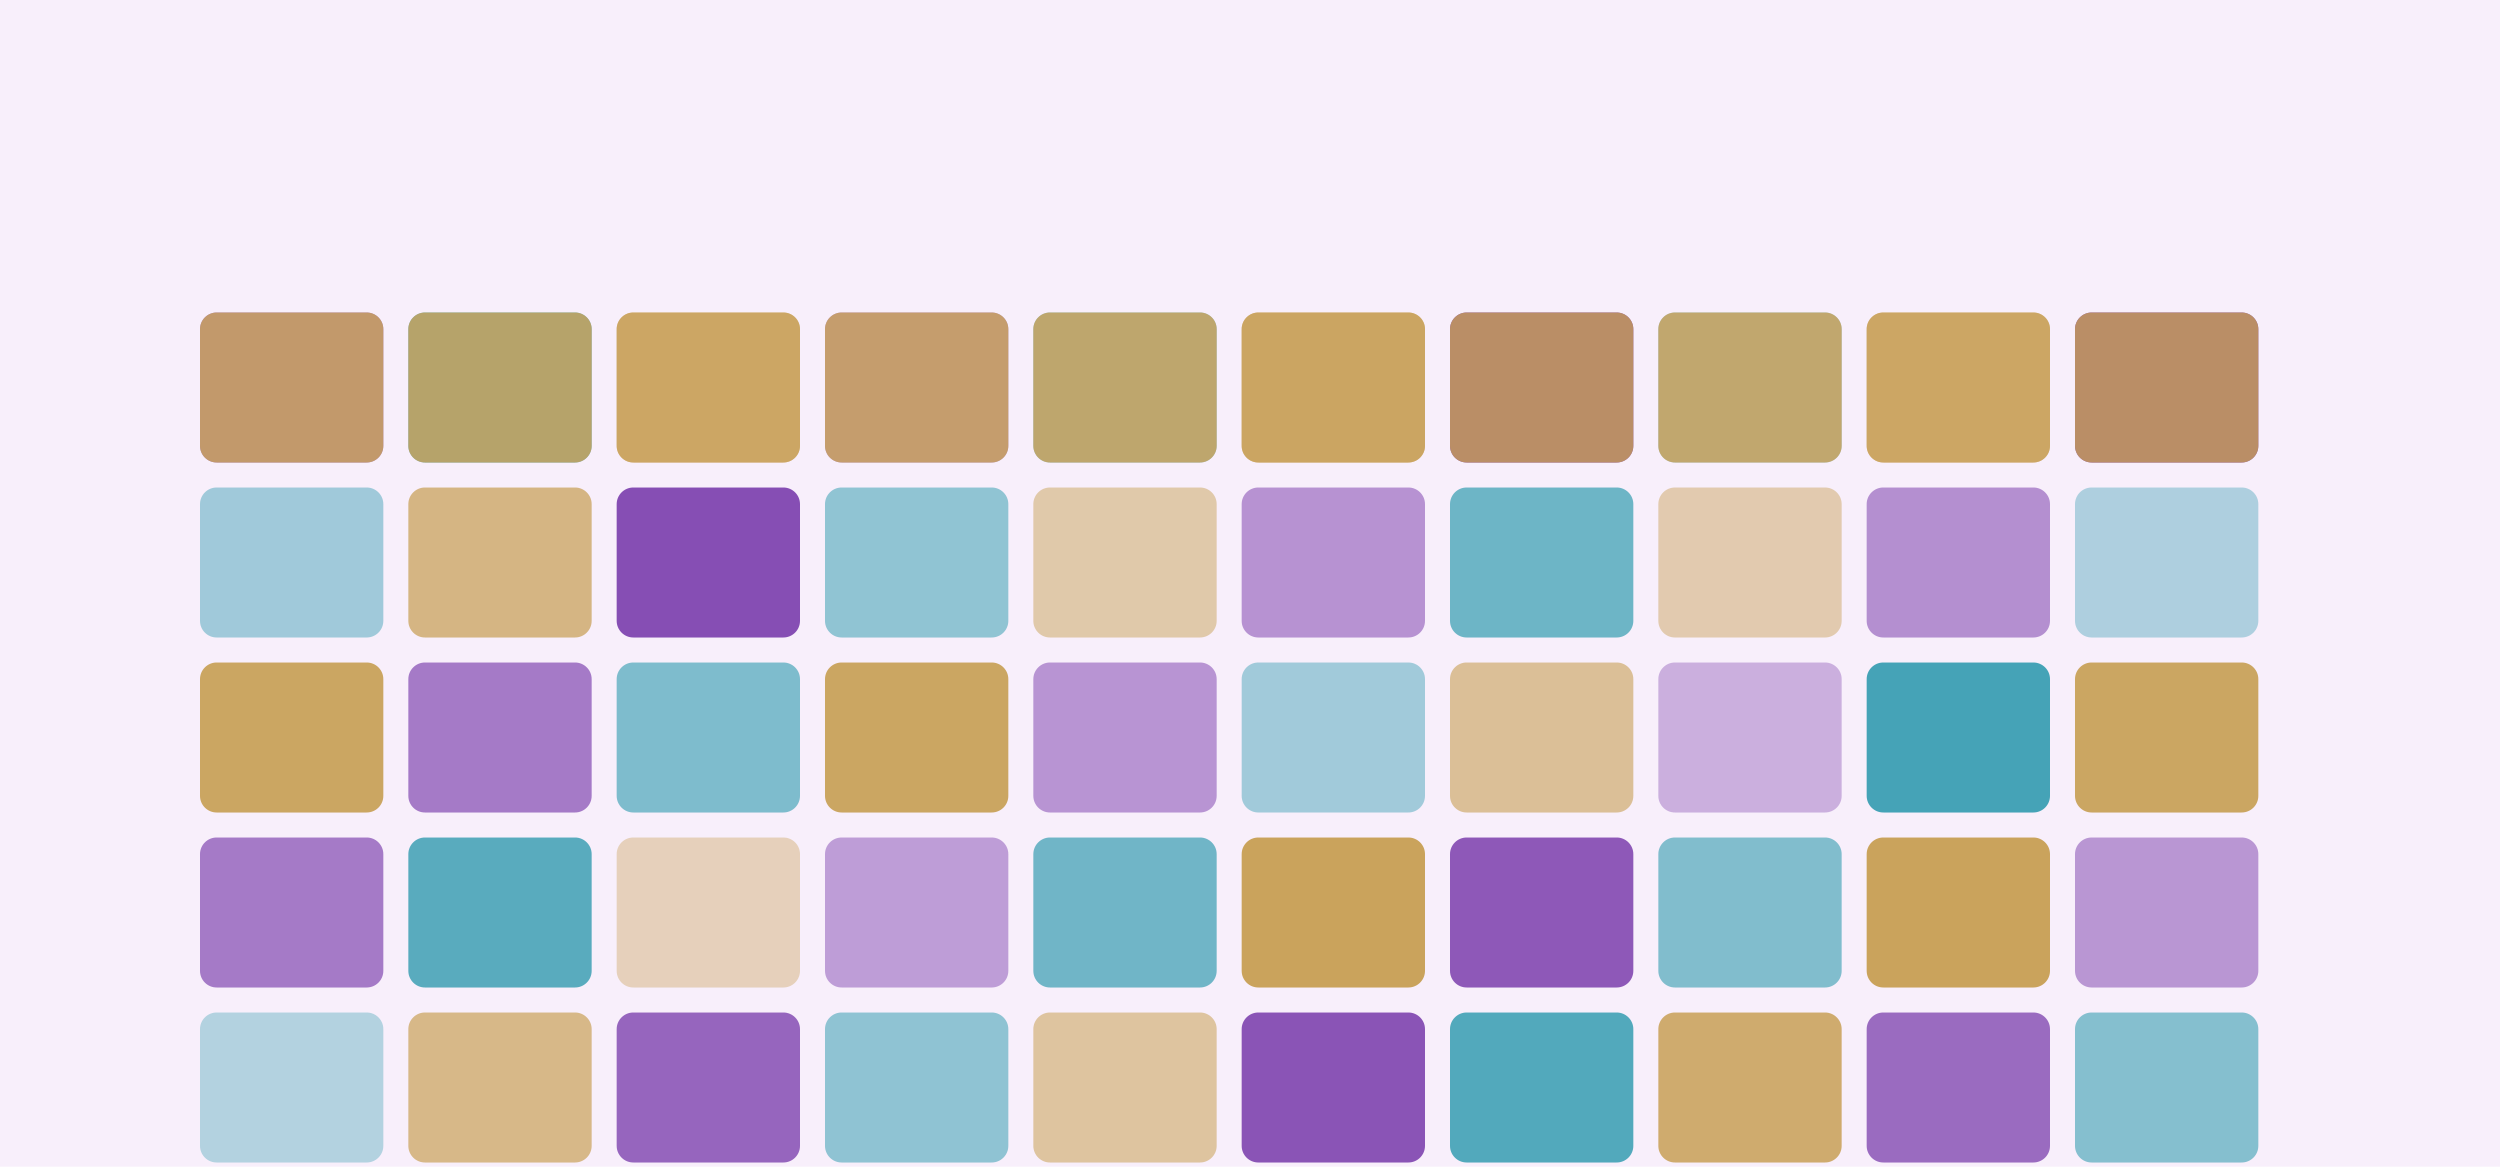
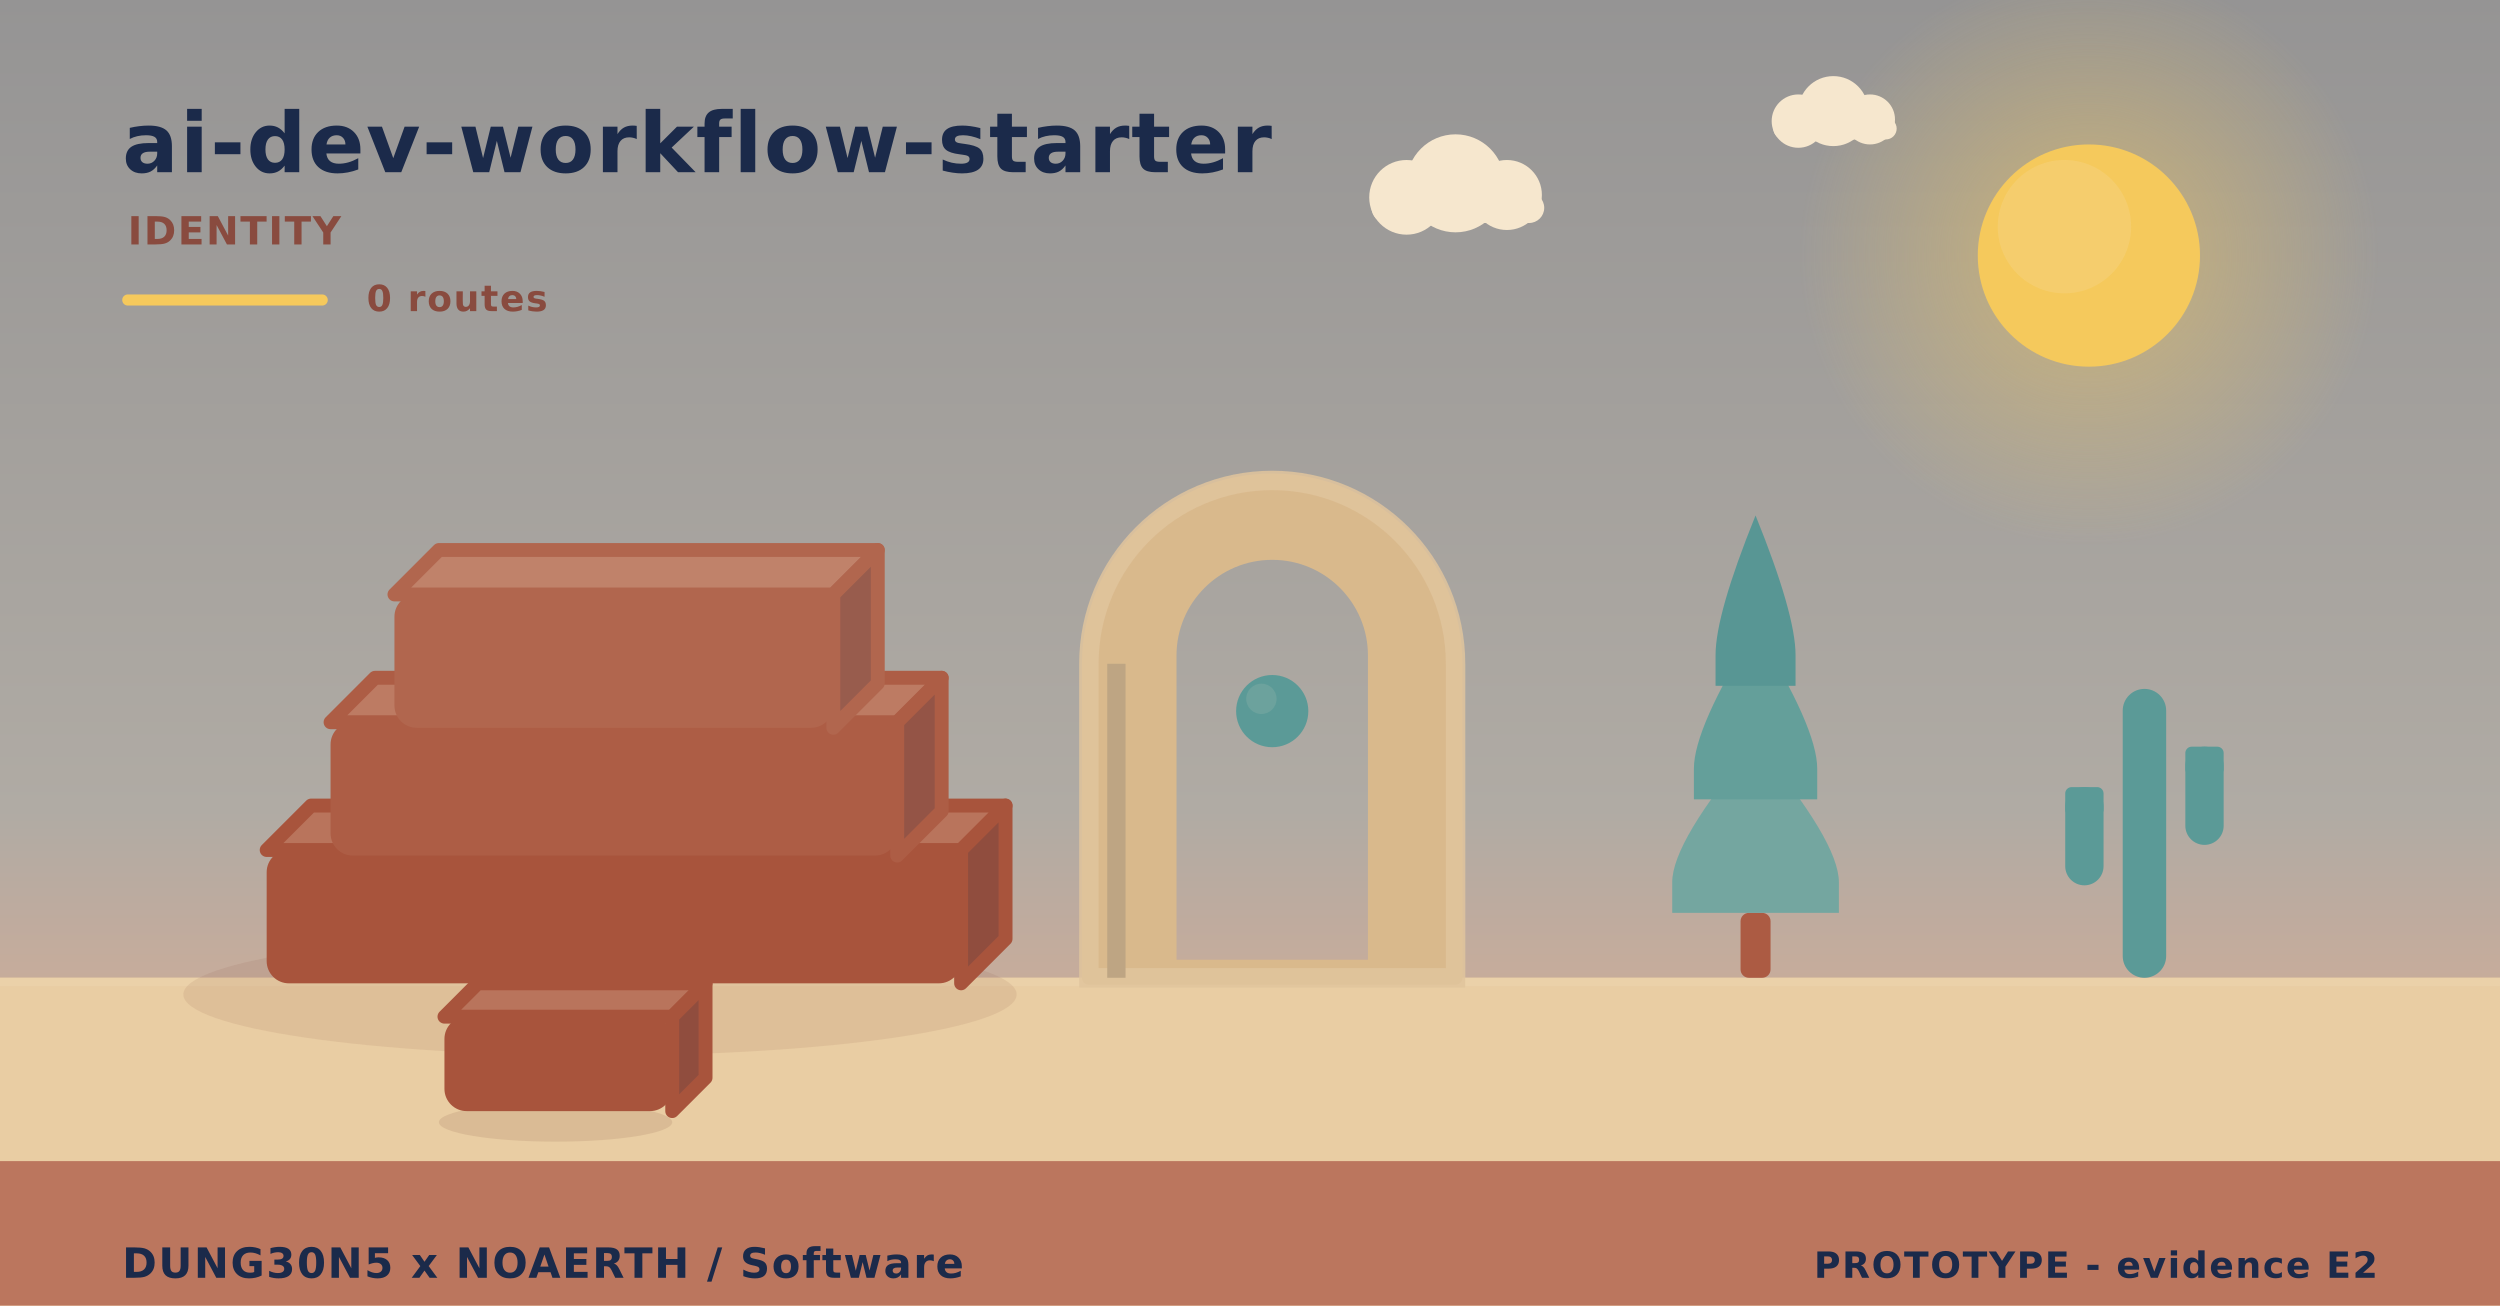
- <svg xmlns="http://www.w3.org/2000/svg" viewBox="0 0 1200 560" width="1200" height="560" role="img" aria-label="ai-dev-workflow-starter hero">
-   <rect width="1200" height="560" fill="#f8effb" />
-   <defs>
-     <linearGradient id="gh" x1="0" y1="0" x2="1" y2="1">
-       <stop offset="0%" stop-color="#7a3dac" />
-       <stop offset="100%" stop-color="#389eb2" />
-     </linearGradient>
-   </defs>
-   <rect x="96.00" y="150.00" width="88.00" height="72.00" rx="8.00" fill="#7a3dac" opacity="0.59" />
-   <rect x="196.00" y="150.00" width="88.00" height="72.00" rx="8.00" fill="#389eb2" opacity="0.69" />
-   <rect x="296.00" y="150.00" width="88.00" height="72.00" rx="8.00" fill="#c79e52" opacity="0.49" />
-   <rect x="396.00" y="150.00" width="88.00" height="72.00" rx="8.00" fill="#7a3dac" opacity="0.47" />
-   <rect x="496.00" y="150.00" width="88.00" height="72.00" rx="8.00" fill="#389eb2" opacity="0.49" />
-   <rect x="596.00" y="150.00" width="88.00" height="72.00" rx="8.00" fill="#c79e52" opacity="0.55" />
-   <rect x="696.00" y="150.00" width="88.00" height="72.00" rx="8.00" fill="#7a3dac" opacity="0.90" />
-   <rect x="796.00" y="150.00" width="88.00" height="72.00" rx="8.00" fill="#389eb2" opacity="0.41" />
-   <rect x="896.00" y="150.00" width="88.00" height="72.00" rx="8.00" fill="#c79e52" opacity="0.49" />
-   <rect x="996.00" y="150.00" width="88.00" height="72.00" rx="8.00" fill="#7a3dac" opacity="0.90" />
-   <rect x="96.00" y="234.00" width="88.00" height="72.00" rx="8.00" fill="#389eb2" opacity="0.46" />
-   <rect x="196.00" y="234.00" width="88.00" height="72.00" rx="8.00" fill="#c79e52" opacity="0.71" />
-   <rect x="296.00" y="234.00" width="88.00" height="72.00" rx="8.00" fill="#7a3dac" opacity="0.90" />
-   <rect x="396.00" y="234.00" width="88.00" height="72.00" rx="8.00" fill="#389eb2" opacity="0.54" />
-   <rect x="496.00" y="234.00" width="88.00" height="72.00" rx="8.00" fill="#c79e52" opacity="0.48" />
-   <rect x="596.00" y="234.00" width="88.00" height="72.00" rx="8.00" fill="#7a3dac" opacity="0.52" />
-   <rect x="696.00" y="234.00" width="88.00" height="72.00" rx="8.00" fill="#389eb2" opacity="0.72" />
-   <rect x="796.00" y="234.00" width="88.00" height="72.00" rx="8.00" fill="#c79e52" opacity="0.45" />
-   <rect x="896.00" y="234.00" width="88.00" height="72.00" rx="8.00" fill="#7a3dac" opacity="0.54" />
-   <rect x="996.00" y="234.00" width="88.00" height="72.00" rx="8.00" fill="#389eb2" opacity="0.39" />
-   <rect x="96.00" y="318.00" width="88.00" height="72.00" rx="8.00" fill="#c79e52" opacity="0.91" />
-   <rect x="196.00" y="318.00" width="88.00" height="72.00" rx="8.00" fill="#7a3dac" opacity="0.66" />
-   <rect x="296.00" y="318.00" width="88.00" height="72.00" rx="8.00" fill="#389eb2" opacity="0.63" />
-   <rect x="396.00" y="318.00" width="88.00" height="72.00" rx="8.00" fill="#c79e52" opacity="0.91" />
-   <rect x="496.00" y="318.00" width="88.00" height="72.00" rx="8.00" fill="#7a3dac" opacity="0.51" />
-   <rect x="596.00" y="318.00" width="88.00" height="72.00" rx="8.00" fill="#389eb2" opacity="0.45" />
-   <rect x="696.00" y="318.00" width="88.00" height="72.00" rx="8.00" fill="#c79e52" opacity="0.59" />
-   <rect x="796.00" y="318.00" width="88.00" height="72.00" rx="8.00" fill="#7a3dac" opacity="0.36" />
-   <rect x="896.00" y="318.00" width="88.00" height="72.00" rx="8.00" fill="#389eb2" opacity="0.93" />
-   <rect x="996.00" y="318.00" width="88.00" height="72.00" rx="8.00" fill="#c79e52" opacity="0.91" />
-   <rect x="96.00" y="402.00" width="88.00" height="72.00" rx="8.00" fill="#7a3dac" opacity="0.66" />
-   <rect x="196.00" y="402.00" width="88.00" height="72.00" rx="8.00" fill="#389eb2" opacity="0.83" />
-   <rect x="296.00" y="402.00" width="88.00" height="72.00" rx="8.00" fill="#c79e52" opacity="0.38" />
-   <rect x="396.00" y="402.00" width="88.00" height="72.00" rx="8.00" fill="#7a3dac" opacity="0.46" />
-   <rect x="496.00" y="402.00" width="88.00" height="72.00" rx="8.00" fill="#389eb2" opacity="0.71" />
-   <rect x="596.00" y="402.00" width="88.00" height="72.00" rx="8.00" fill="#c79e52" opacity="0.94" />
-   <rect x="696.00" y="402.00" width="88.00" height="72.00" rx="8.00" fill="#7a3dac" opacity="0.84" />
-   <rect x="796.00" y="402.00" width="88.00" height="72.00" rx="8.00" fill="#389eb2" opacity="0.62" />
-   <rect x="896.00" y="402.00" width="88.00" height="72.00" rx="8.00" fill="#c79e52" opacity="0.94" />
-   <rect x="996.00" y="402.00" width="88.00" height="72.00" rx="8.00" fill="#7a3dac" opacity="0.50" />
-   <rect x="96.00" y="486.00" width="88.00" height="72.00" rx="8.00" fill="#389eb2" opacity="0.36" />
-   <rect x="196.00" y="486.00" width="88.00" height="72.00" rx="8.00" fill="#c79e52" opacity="0.68" />
-   <rect x="296.00" y="486.00" width="88.00" height="72.00" rx="8.00" fill="#7a3dac" opacity="0.77" />
-   <rect x="396.00" y="486.00" width="88.00" height="72.00" rx="8.00" fill="#389eb2" opacity="0.55" />
-   <rect x="496.00" y="486.00" width="88.00" height="72.00" rx="8.00" fill="#c79e52" opacity="0.54" />
-   <rect x="596.00" y="486.00" width="88.00" height="72.00" rx="8.00" fill="#7a3dac" opacity="0.87" />
-   <rect x="696.00" y="486.00" width="88.00" height="72.00" rx="8.00" fill="#389eb2" opacity="0.86" />
-   <rect x="796.00" y="486.00" width="88.00" height="72.00" rx="8.00" fill="#c79e52" opacity="0.83" />
-   <rect x="896.00" y="486.00" width="88.00" height="72.00" rx="8.00" fill="#7a3dac" opacity="0.74" />
-   <rect x="996.00" y="486.00" width="88.00" height="72.00" rx="8.00" fill="#389eb2" opacity="0.60" />
+ <svg xmlns="http://www.w3.org/2000/svg" width="900" height="470" viewBox="0 0 900 470" role="img" aria-label="ai-dev-workflow-starter - identity">
+   <linearGradient id="skyh" x1="0" y1="0" x2="0" y2="1">
+     <stop offset="0" stop-color="#959494" />
+     <stop offset="0.62" stop-color="#b0aba4" />
+     <stop offset="1" stop-color="#f3ad8a" />
+   </linearGradient>
+   <rect width="900" height="470" fill="url(#skyh)" />
+   <radialGradient id="sunh">
+     <stop offset="0.35" stop-color="#f5c95c" stop-opacity="0.34" />
+     <stop offset="1" stop-color="#f5c95c" stop-opacity="0" />
+   </radialGradient>
+   <circle cx="752" cy="92" r="104" fill="url(#sunh)" />
+   <circle cx="752" cy="92" r="40" fill="#f5c95c" />
+   <circle cx="743.2" cy="81.6" r="24" fill="#f5d27e" opacity="0.5" />
  <g>
-     <rect x="96.00" y="150.00" width="88.00" height="72.00" rx="8.00" fill="#c79e52" opacity="0.80" />
-     <animate attributeName="opacity" values="0.25;1.0;0.25" dur="10.533s" begin="2.82s" repeatCount="indefinite" />
+     <circle cx="524" cy="66" r="17.64" fill="#f6e7ce" />
+     <circle cx="506.36" cy="71.04" r="13.44" fill="#f6e7ce" />
+     <circle cx="542.48" cy="70.2" r="12.6" fill="#f6e7ce" />
+     <rect x="493.76" y="69.36" width="62.16" height="10.92" rx="5.46" fill="#f6e7ce" />
+     <animateTransform attributeName="transform" type="translate" values="0 0;24 0;0 0" dur="36s" begin="0s" repeatCount="indefinite" />
  </g>
  <g>
-     <rect x="196.00" y="150.00" width="88.00" height="72.00" rx="8.00" fill="#c79e52" opacity="0.80" />
-     <animate attributeName="opacity" values="0.25;1.0;0.25" dur="10.533s" begin="3.14s" repeatCount="indefinite" />
+     <circle cx="660" cy="40" r="12.6" fill="#f6e7ce" />
+     <circle cx="647.4" cy="43.6" r="9.6" fill="#f6e7ce" />
+     <circle cx="673.2" cy="43" r="9" fill="#f6e7ce" />
+     <rect x="638.4" y="42.4" width="44.4" height="7.8" rx="3.9" fill="#f6e7ce" />
+     <animateTransform attributeName="transform" type="translate" values="0 0;-18 0;0 0" dur="46s" begin="3s" repeatCount="indefinite" />
+   </g>
+   <rect x="0" y="352" width="900" height="118" fill="#e9cda3" />
+   <rect x="0" y="352" width="900" height="3" fill="#ebd1a9" />
+   <text x="44" y="62" font-family="Verdana,DejaVu Sans,sans-serif" font-size="30" font-weight="700" letter-spacing="0.6" fill="#1b2a4a" text-anchor="start">ai-dev-workflow-starter</text>
+   <text x="46" y="88" font-family="Verdana,DejaVu Sans,sans-serif" font-size="14" font-weight="700" letter-spacing="0.6" fill="#894b3f" text-anchor="start">IDENTITY</text>
+   <rect x="44" y="106" width="74" height="4" rx="2" fill="#f5c95c" />
+   <text x="132" y="112" font-family="Verdana,DejaVu Sans,sans-serif" font-size="13" font-weight="700" letter-spacing="0.6" fill="#894b3f" text-anchor="start">0 routes</text>
+   <ellipse cx="216" cy="358" rx="150" ry="22" fill="rgba(138,90,68,0.11)" />
+   <g>
+     <path d="M96,306 L346,306 L362,290 L112,290 Z" fill="#b9745c" stroke="#a8543c" stroke-width="5" stroke-linejoin="round" />
+     <path d="M346,306 L362,290 L362,338 L346,354 Z" fill="#904d3e" stroke="#a8543c" stroke-width="5" stroke-linejoin="round" />
+     <rect x="96" y="306" width="250" height="48" rx="8" fill="#a8543c" />
+     <animateTransform attributeName="transform" type="translate" values="0 10;0 0" dur="0.9s" begin="0s" fill="freeze" />
  </g>
  <g>
-     <rect x="296.00" y="150.00" width="88.00" height="72.00" rx="8.00" fill="#c79e52" opacity="0.80" />
-     <animate attributeName="opacity" values="0.25;1.0;0.25" dur="10.533s" begin="3.46s" repeatCount="indefinite" />
+     <path d="M119,260 L323,260 L339,244 L135,244 Z" fill="#bd7b63" stroke="#ad5d45" stroke-width="5" stroke-linejoin="round" />
+     <path d="M323,260 L339,244 L339,292 L323,308 Z" fill="#945446" stroke="#ad5d45" stroke-width="5" stroke-linejoin="round" />
+     <rect x="119" y="260" width="204" height="48" rx="8" fill="#ad5d45" />
+     <animateTransform attributeName="transform" type="translate" values="0 10;0 0" dur="0.9s" begin="0.28s" fill="freeze" />
  </g>
  <g>
-     <rect x="396.00" y="150.00" width="88.00" height="72.00" rx="8.00" fill="#c79e52" opacity="0.80" />
-     <animate attributeName="opacity" values="0.25;1.0;0.25" dur="10.533s" begin="3.78s" repeatCount="indefinite" />
+     <path d="M142,214 L300,214 L316,198 L158,198 Z" fill="#c0826a" stroke="#b1664e" stroke-width="5" stroke-linejoin="round" />
+     <path d="M300,214 L316,198 L316,246 L300,262 Z" fill="#985c4d" stroke="#b1664e" stroke-width="5" stroke-linejoin="round" />
+     <rect x="142" y="214" width="158" height="48" rx="8" fill="#b1664e" />
+     <animateTransform attributeName="transform" type="translate" values="0 10;0 0" dur="0.9s" begin="0.56s" fill="freeze" />
  </g>
+   <path d="M392,352 L392,238.96 A66,66 0 0 1 524,238.96 L524,352 Z M421.04,348 L421.04,236 A36.96,36.96 0 0 1 494.96,236 L494.96,348 Z" fill="#d9b98c" fill-rule="evenodd" stroke="#d9b98c" stroke-width="5" stroke-linejoin="round" />
+   <path d="M392,352 L392,238.96 A66,66 0 0 1 524,238.96 L524,352 Z" fill="none" stroke="#e0c49c" stroke-width="7" stroke-linecap="round" opacity="0.85" />
+   <rect x="398.6" y="238.96" width="6.6" height="113.04" fill="#bea583" />
  <g>
-     <rect x="496.00" y="150.00" width="88.00" height="72.00" rx="8.00" fill="#c79e52" opacity="0.80" />
-     <animate attributeName="opacity" values="0.25;1.0;0.25" dur="10.533s" begin="4.1s" repeatCount="indefinite" />
+     <circle cx="458" cy="256" r="13" fill="#5b9a97" />
+     <circle cx="454.1" cy="251.58" r="5.46" fill="#7aa9a2" opacity="0.55" />
+     <animate attributeName="opacity" values="0.78;1;0.78" dur="5.2s" begin="0s" repeatCount="indefinite" />
  </g>
+   <rect x="626.6" y="328.64" width="10.8" height="23.36" rx="3" fill="#ac5b43" />
+   <path d="M632,267.32 Q602,302.89 602,317.6 Q602,328.64 602,328.64 L662,328.64 Q662,328.64 662,317.6 Q662,302.89 632,267.32 Z" fill="#74a6a0" />
+   <path d="M632,226.44 Q609.8,262.01 609.8,276.72 Q609.8,287.76 609.8,287.76 L654.2,287.76 Q654.2,287.76 654.2,276.72 Q654.2,262.01 632,226.44 Z" fill="#649f9a" />
+   <path d="M632,185.56 Q617.6,221.13 617.6,235.84 Q617.6,246.88 617.6,246.88 L646.4,246.88 Q646.4,246.88 646.4,235.84 Q646.4,221.13 632,185.56 Z" fill="#589694" />
+   <rect x="764.18" y="248" width="15.64" height="104" rx="7.82" fill="#5b9a97" />
+   <rect x="743.48" y="283.36" width="13.8" height="35.36" rx="6.9" fill="#5b9a97" />
+   <rect x="743.48" y="283.36" width="13.8" height="10.4" rx="2.3" fill="#5b9a97" />
+   <rect x="786.72" y="268.8" width="13.8" height="35.36" rx="6.9" fill="#5b9a97" />
+   <rect x="786.72" y="268.8" width="13.8" height="10.4" rx="2.3" fill="#5b9a97" />
+   <ellipse cx="200" cy="404" rx="42" ry="7" fill="rgba(138,90,68,0.15)" />
  <g>
-     <rect x="596.00" y="150.00" width="88.00" height="72.00" rx="8.00" fill="#c79e52" opacity="0.80" />
-     <animate attributeName="opacity" values="0.25;1.0;0.25" dur="10.533s" begin="4.42s" repeatCount="indefinite" />
+     <path d="M160,366 L242,366 L254,354 L172,354 Z" fill="#b9745c" stroke="#a8543c" stroke-width="5" stroke-linejoin="round" />
+     <path d="M242,366 L254,354 L254,388 L242,400 Z" fill="#904d3e" stroke="#a8543c" stroke-width="5" stroke-linejoin="round" />
+     <rect x="160" y="366" width="82" height="34" rx="8" fill="#a8543c" />
+     <animateTransform attributeName="transform" type="translate" values="0 10;0 0" dur="0.7s" begin="0.8s" fill="freeze" />
  </g>
-   <g>
-     <rect x="696.00" y="150.00" width="88.00" height="72.00" rx="8.00" fill="#c79e52" opacity="0.80" />
-     <animate attributeName="opacity" values="0.25;1.0;0.25" dur="10.533s" begin="4.74s" repeatCount="indefinite" />
-   </g>
-   <g>
-     <rect x="796.00" y="150.00" width="88.00" height="72.00" rx="8.00" fill="#c79e52" opacity="0.80" />
-     <animate attributeName="opacity" values="0.25;1.0;0.25" dur="10.533s" begin="5.06s" repeatCount="indefinite" />
-   </g>
-   <g>
-     <rect x="896.00" y="150.00" width="88.00" height="72.00" rx="8.00" fill="#c79e52" opacity="0.80" />
-     <animate attributeName="opacity" values="0.25;1.0;0.25" dur="10.533s" begin="5.38s" repeatCount="indefinite" />
-   </g>
-   <g>
-     <rect x="996.00" y="150.00" width="88.00" height="72.00" rx="8.00" fill="#c79e52" opacity="0.80" />
-     <animate attributeName="opacity" values="0.25;1.0;0.25" dur="10.533s" begin="5.7s" repeatCount="indefinite" />
-   </g>
+   <rect x="0" y="418" width="900" height="52" rx="0" fill="#b87159" opacity="0.94" />
+   <text x="44" y="460" font-family="Verdana,DejaVu Sans,sans-serif" font-size="15" font-weight="700" letter-spacing="0.6" fill="#1b2a4a" text-anchor="start">DUNG30N5 x NOAERTH  /  Software</text>
+   <text x="856" y="460" font-family="Verdana,DejaVu Sans,sans-serif" font-size="13" font-weight="700" letter-spacing="0.6" fill="#1b2a4a" text-anchor="end">PROTOTYPE  -  evidence E2</text>
</svg>
